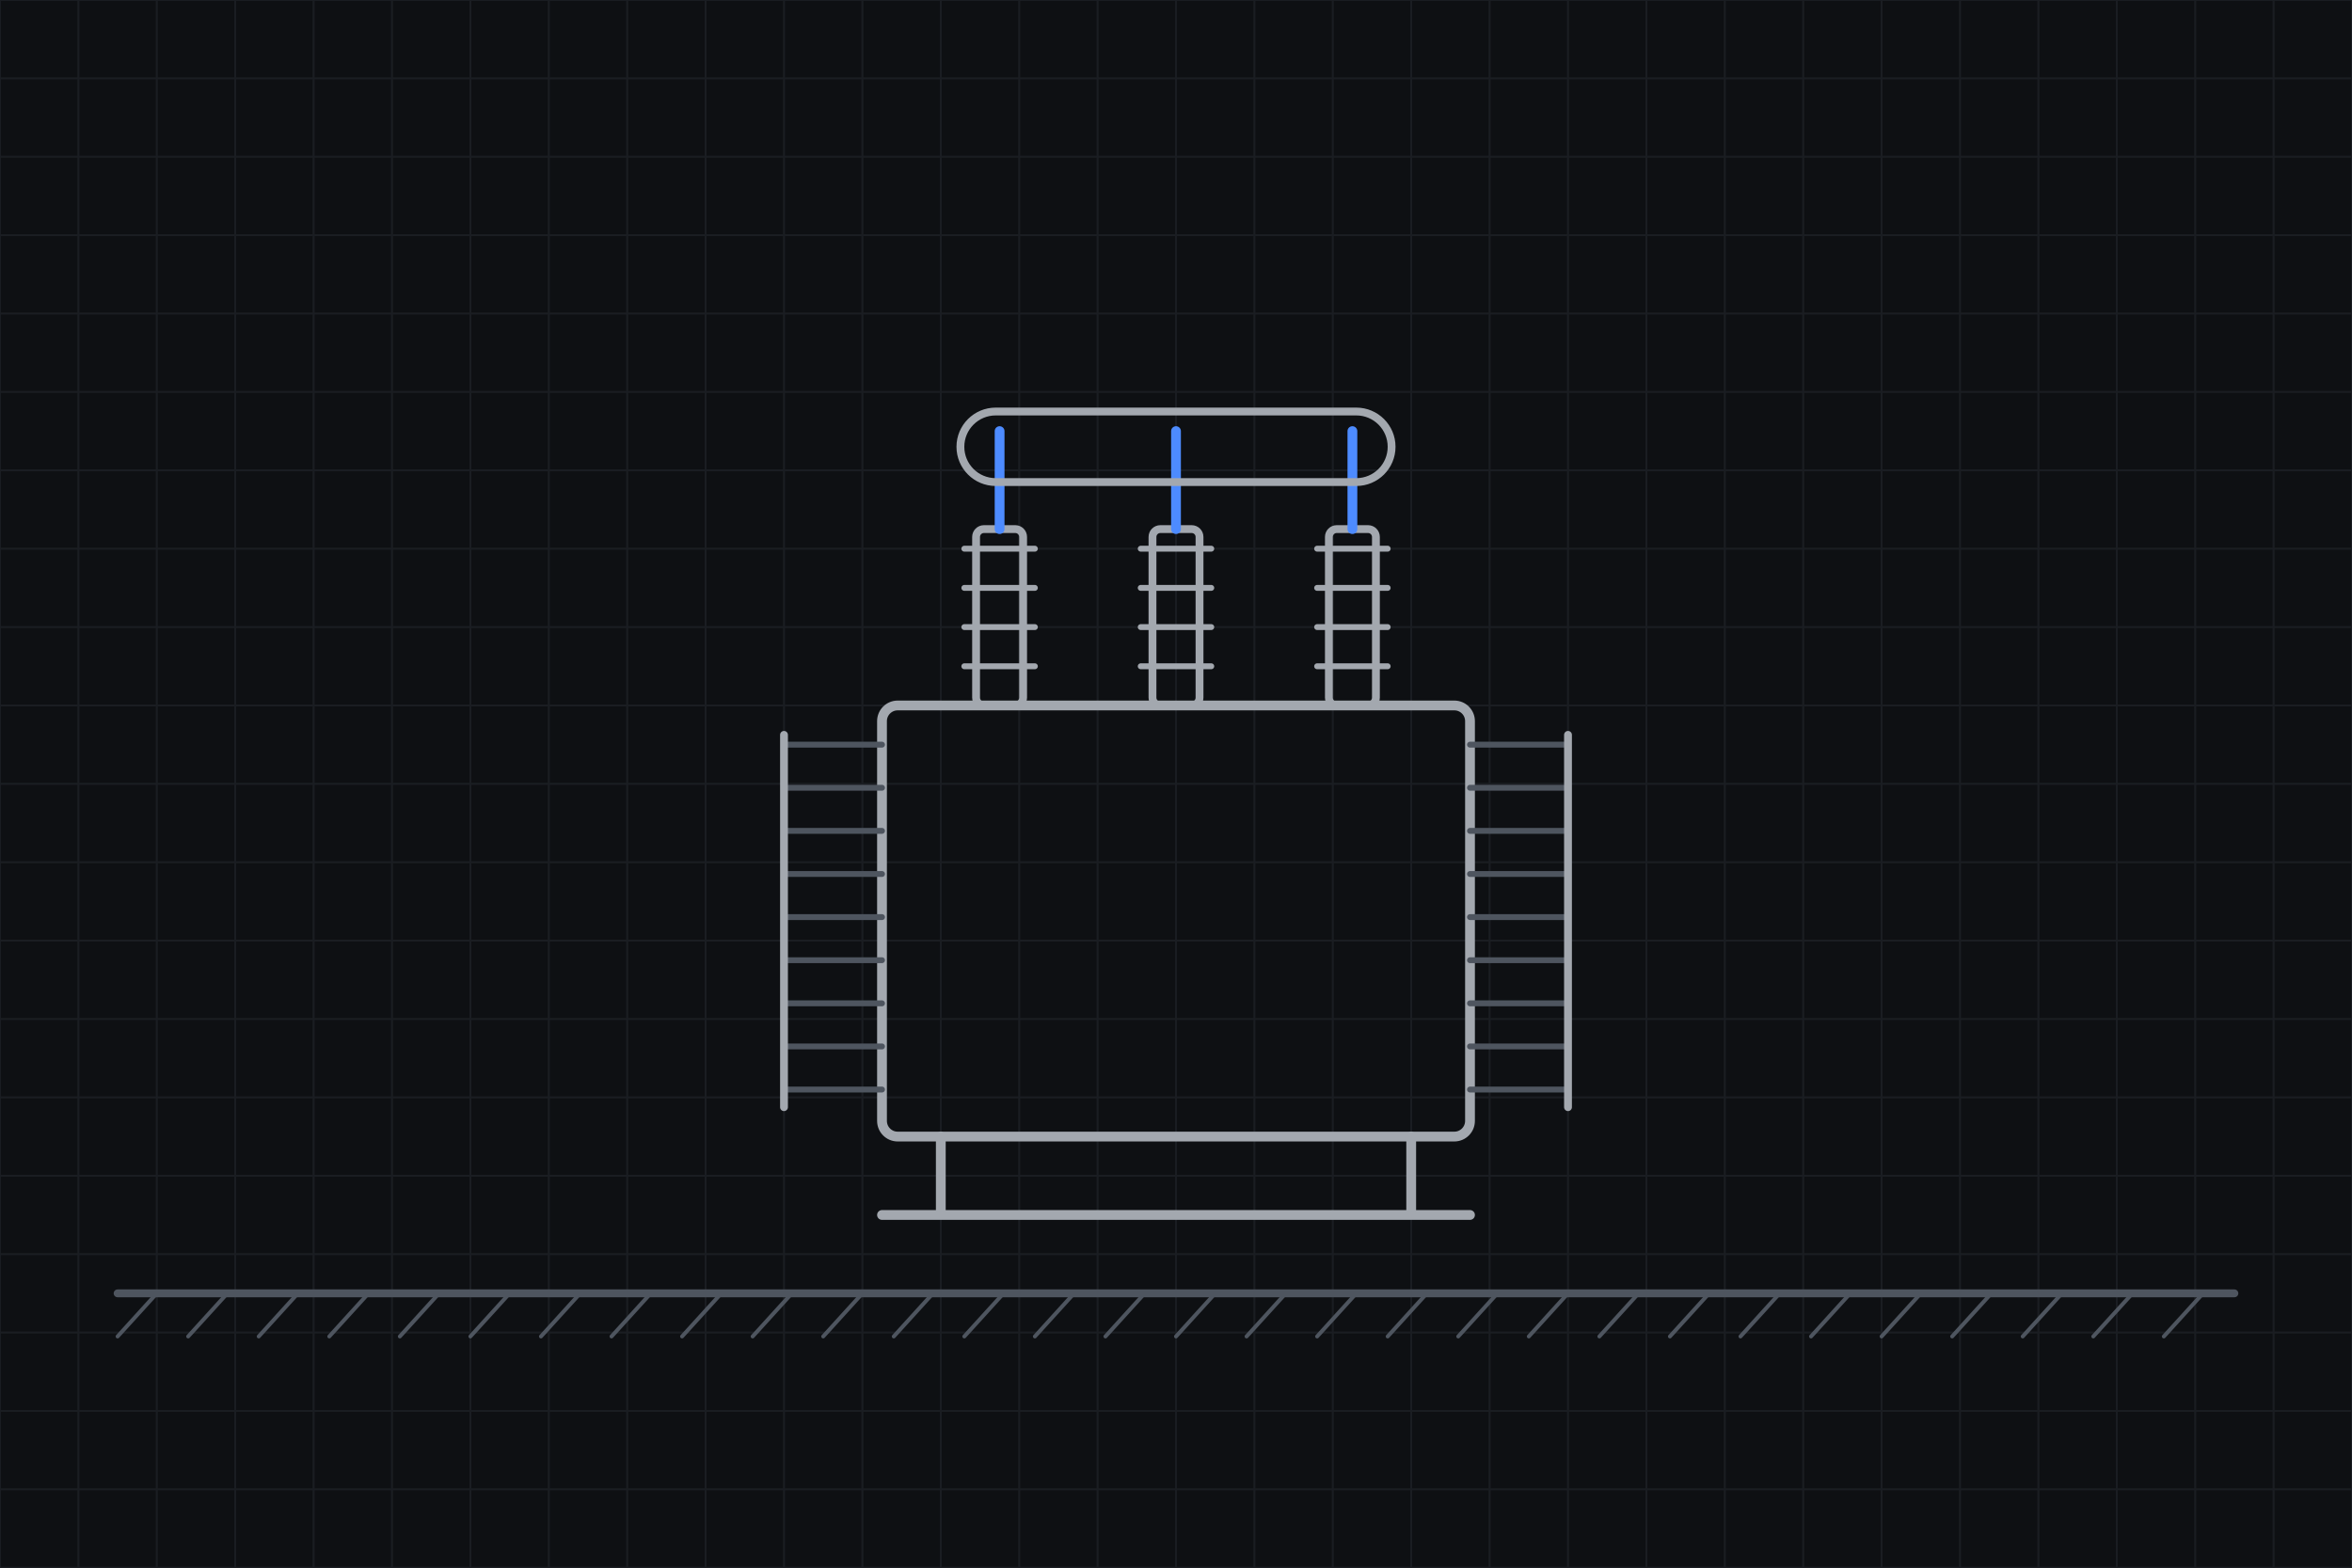
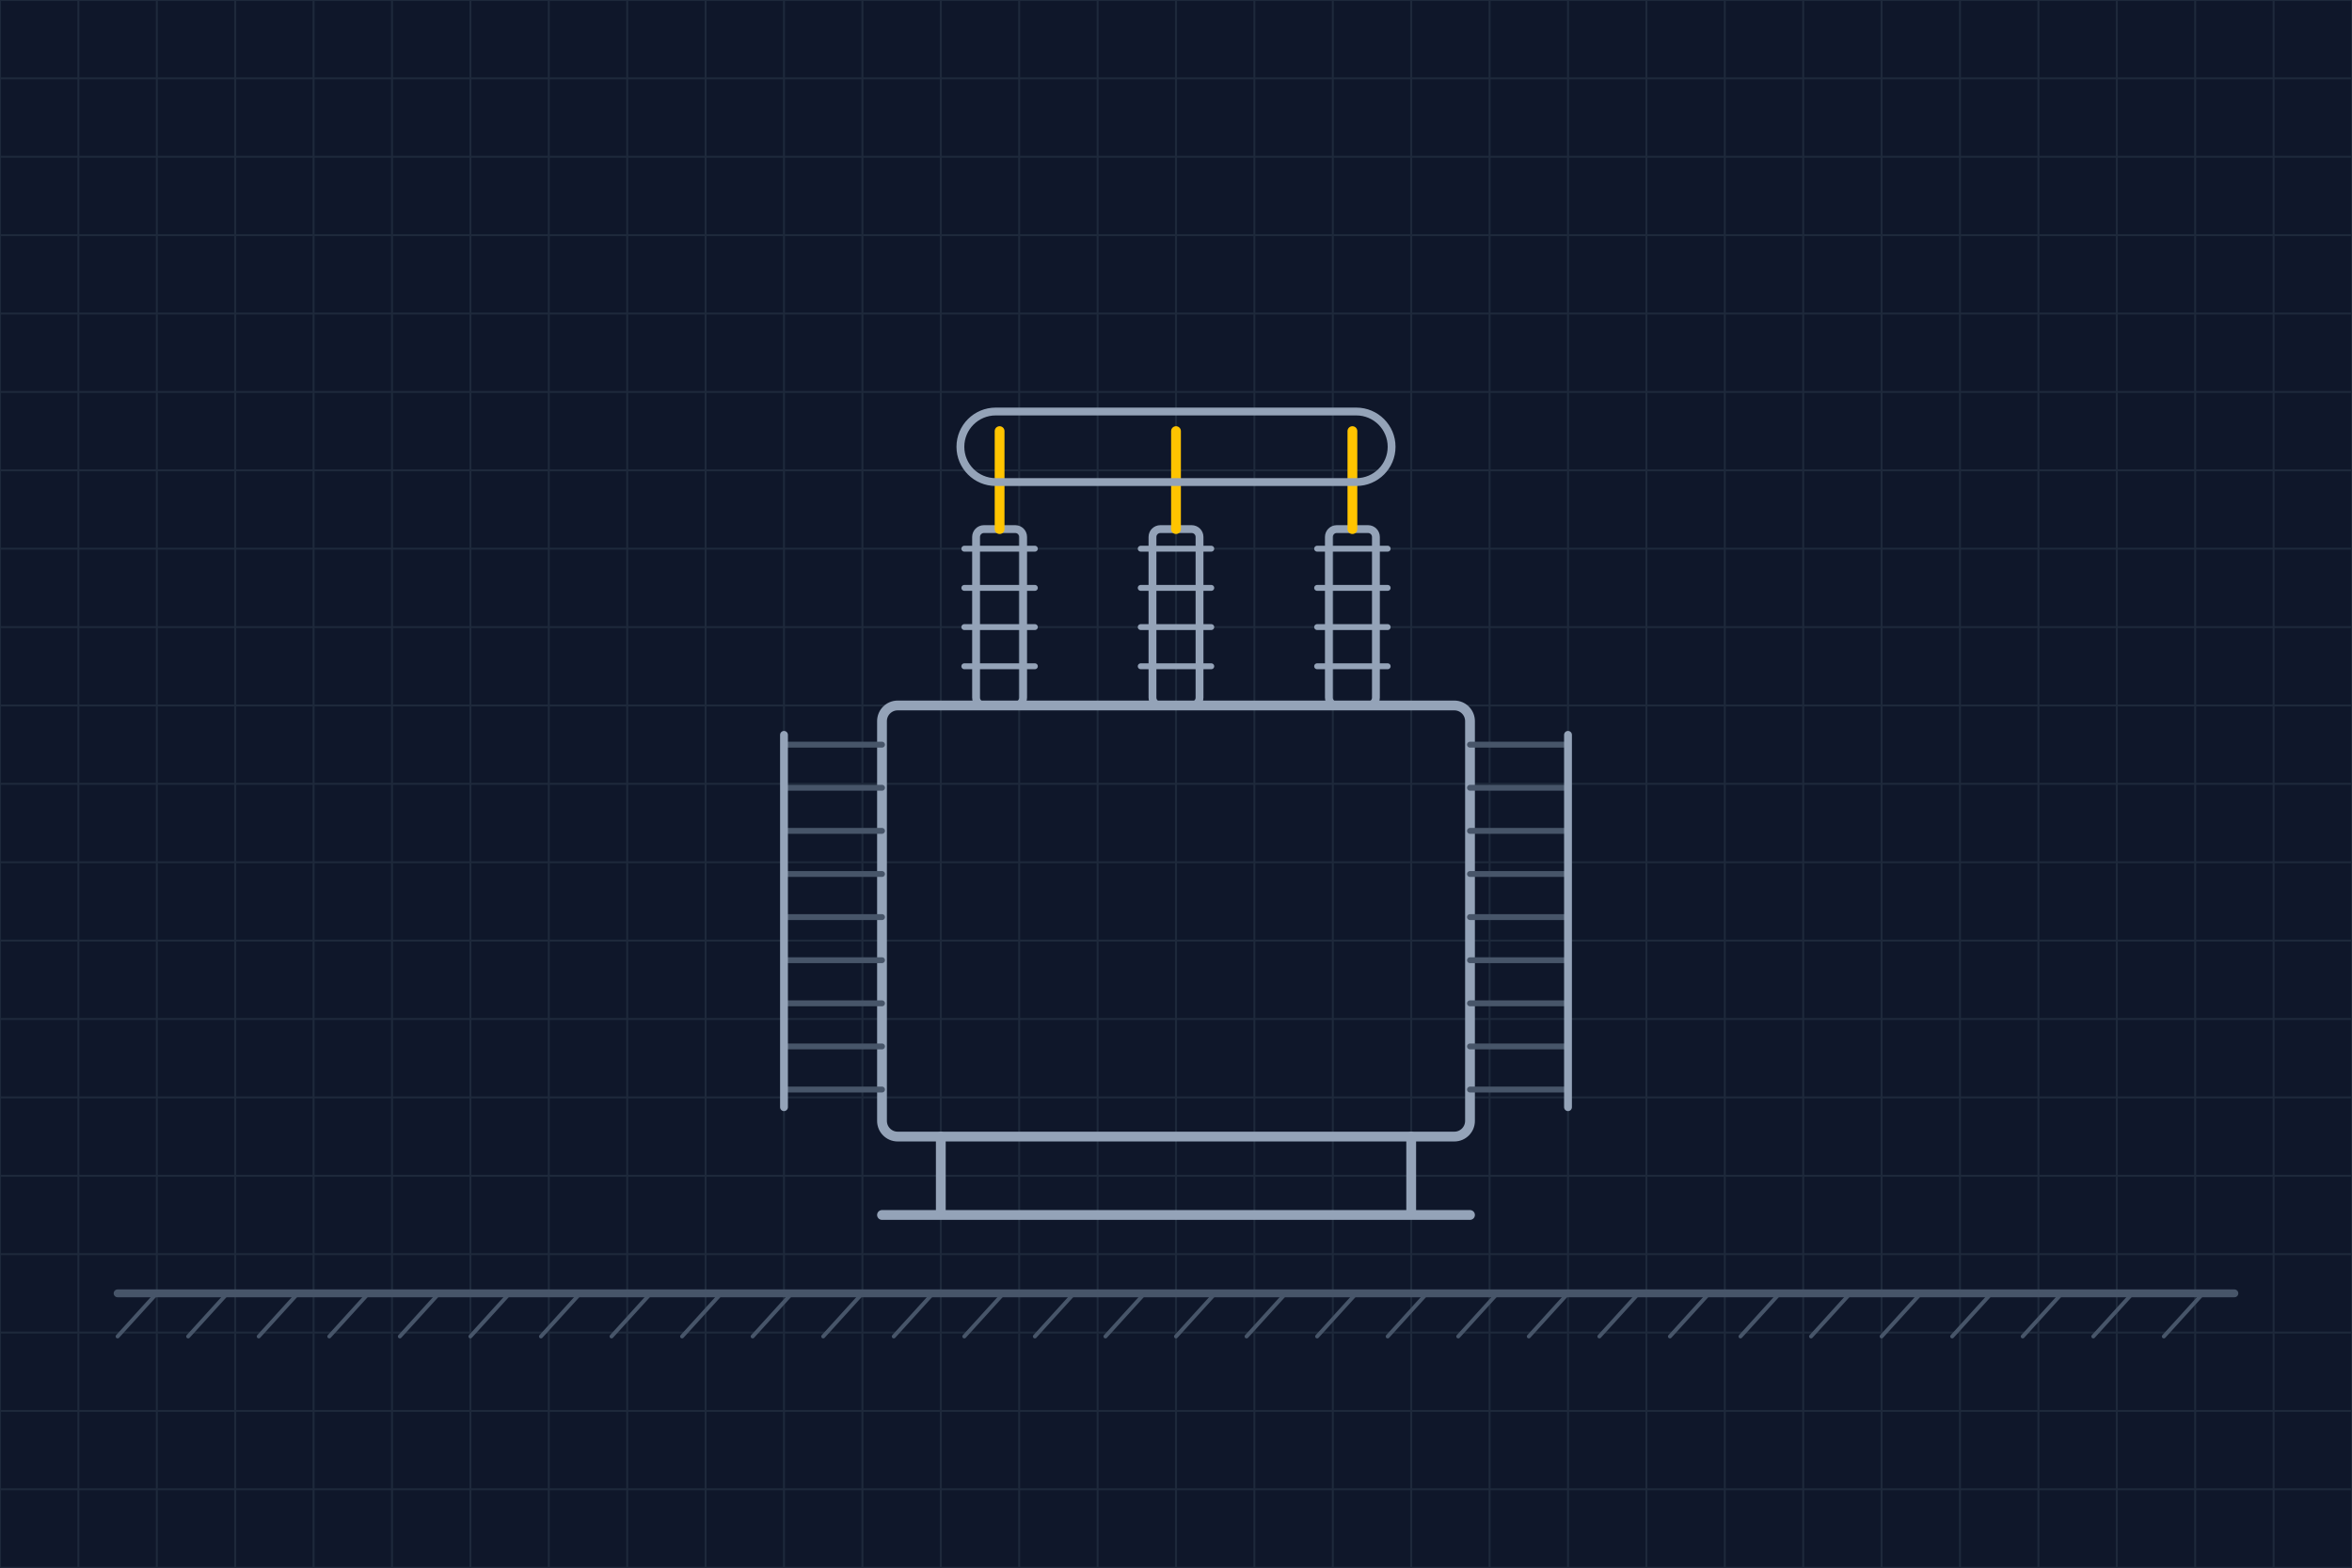
<svg xmlns="http://www.w3.org/2000/svg" viewBox="0 0 1200 800" role="img" aria-label="Transformer">
-   <rect width="1200" height="800" fill="#0E1013" />
-   <g stroke="#1A1D22" stroke-width="1">
+   <rect width="1200" height="800" fill="#0F172A" />
+   <g stroke="#1E293B" stroke-width="1">
    <path d="M0 0V800" />
    <path d="M40 0V800" />
    <path d="M80 0V800" />
    <path d="M120 0V800" />
    <path d="M160 0V800" />
    <path d="M200 0V800" />
    <path d="M240 0V800" />
    <path d="M280 0V800" />
    <path d="M320 0V800" />
    <path d="M360 0V800" />
    <path d="M400 0V800" />
    <path d="M440 0V800" />
    <path d="M480 0V800" />
    <path d="M520 0V800" />
    <path d="M560 0V800" />
    <path d="M600 0V800" />
    <path d="M640 0V800" />
    <path d="M680 0V800" />
    <path d="M720 0V800" />
    <path d="M760 0V800" />
    <path d="M800 0V800" />
    <path d="M840 0V800" />
    <path d="M880 0V800" />
    <path d="M920 0V800" />
    <path d="M960 0V800" />
    <path d="M1000 0V800" />
    <path d="M1040 0V800" />
    <path d="M1080 0V800" />
    <path d="M1120 0V800" />
    <path d="M1160 0V800" />
    <path d="M1200 0V800" />
    <path d="M0 0H1200" />
    <path d="M0 40H1200" />
    <path d="M0 80H1200" />
    <path d="M0 120H1200" />
    <path d="M0 160H1200" />
    <path d="M0 200H1200" />
    <path d="M0 240H1200" />
    <path d="M0 280H1200" />
    <path d="M0 320H1200" />
    <path d="M0 360H1200" />
    <path d="M0 400H1200" />
    <path d="M0 440H1200" />
    <path d="M0 480H1200" />
    <path d="M0 520H1200" />
    <path d="M0 560H1200" />
    <path d="M0 600H1200" />
    <path d="M0 640H1200" />
    <path d="M0 680H1200" />
    <path d="M0 720H1200" />
    <path d="M0 760H1200" />
    <path d="M0 800H1200" />
  </g>
  <g fill="none" stroke-linecap="round" stroke-linejoin="round">
-     <path d="M60 660H1140" stroke="#4E555F" stroke-width="4" />
-     <path d="M80 660l-20 22" stroke="#4E555F" stroke-width="2" />
-     <path d="M116 660l-20 22" stroke="#4E555F" stroke-width="2" />
-     <path d="M152 660l-20 22" stroke="#4E555F" stroke-width="2" />
-     <path d="M188 660l-20 22" stroke="#4E555F" stroke-width="2" />
-     <path d="M224 660l-20 22" stroke="#4E555F" stroke-width="2" />
-     <path d="M260 660l-20 22" stroke="#4E555F" stroke-width="2" />
-     <path d="M296 660l-20 22" stroke="#4E555F" stroke-width="2" />
-     <path d="M332 660l-20 22" stroke="#4E555F" stroke-width="2" />
-     <path d="M368 660l-20 22" stroke="#4E555F" stroke-width="2" />
-     <path d="M404 660l-20 22" stroke="#4E555F" stroke-width="2" />
-     <path d="M440 660l-20 22" stroke="#4E555F" stroke-width="2" />
-     <path d="M476 660l-20 22" stroke="#4E555F" stroke-width="2" />
-     <path d="M512 660l-20 22" stroke="#4E555F" stroke-width="2" />
-     <path d="M548 660l-20 22" stroke="#4E555F" stroke-width="2" />
-     <path d="M584 660l-20 22" stroke="#4E555F" stroke-width="2" />
-     <path d="M620 660l-20 22" stroke="#4E555F" stroke-width="2" />
-     <path d="M656 660l-20 22" stroke="#4E555F" stroke-width="2" />
-     <path d="M692 660l-20 22" stroke="#4E555F" stroke-width="2" />
-     <path d="M728 660l-20 22" stroke="#4E555F" stroke-width="2" />
-     <path d="M764 660l-20 22" stroke="#4E555F" stroke-width="2" />
-     <path d="M800 660l-20 22" stroke="#4E555F" stroke-width="2" />
-     <path d="M836 660l-20 22" stroke="#4E555F" stroke-width="2" />
-     <path d="M872 660l-20 22" stroke="#4E555F" stroke-width="2" />
-     <path d="M908 660l-20 22" stroke="#4E555F" stroke-width="2" />
-     <path d="M944 660l-20 22" stroke="#4E555F" stroke-width="2" />
-     <path d="M980 660l-20 22" stroke="#4E555F" stroke-width="2" />
-     <path d="M1016 660l-20 22" stroke="#4E555F" stroke-width="2" />
-     <path d="M1052 660l-20 22" stroke="#4E555F" stroke-width="2" />
-     <path d="M1088 660l-20 22" stroke="#4E555F" stroke-width="2" />
-     <path d="M1124 660l-20 22" stroke="#4E555F" stroke-width="2" />
-     <rect x="450.0" y="360.0" width="300.0" height="220.0" rx="8" stroke="#A3A8AF" stroke-width="5" />
-     <path d="M400.0 380.0H450.0" stroke="#4E555F" stroke-width="3" />
-     <path d="M750.0 380.0H800.0" stroke="#4E555F" stroke-width="3" />
-     <path d="M400.0 402.0H450.0" stroke="#4E555F" stroke-width="3" />
-     <path d="M750.0 402.0H800.0" stroke="#4E555F" stroke-width="3" />
-     <path d="M400.0 424.0H450.0" stroke="#4E555F" stroke-width="3" />
-     <path d="M750.0 424.0H800.0" stroke="#4E555F" stroke-width="3" />
-     <path d="M400.0 446.0H450.0" stroke="#4E555F" stroke-width="3" />
-     <path d="M750.0 446.0H800.0" stroke="#4E555F" stroke-width="3" />
-     <path d="M400.0 468.0H450.0" stroke="#4E555F" stroke-width="3" />
-     <path d="M750.0 468.0H800.0" stroke="#4E555F" stroke-width="3" />
-     <path d="M400.0 490.0H450.0" stroke="#4E555F" stroke-width="3" />
-     <path d="M750.0 490.0H800.0" stroke="#4E555F" stroke-width="3" />
-     <path d="M400.0 512.0H450.0" stroke="#4E555F" stroke-width="3" />
-     <path d="M750.0 512.0H800.0" stroke="#4E555F" stroke-width="3" />
-     <path d="M400.0 534.0H450.0" stroke="#4E555F" stroke-width="3" />
-     <path d="M750.0 534.0H800.0" stroke="#4E555F" stroke-width="3" />
-     <path d="M400.0 556.0H450.0" stroke="#4E555F" stroke-width="3" />
-     <path d="M750.0 556.0H800.0" stroke="#4E555F" stroke-width="3" />
-     <path d="M400.0 375.0V565.0M800.0 375.0V565.0" stroke="#A3A8AF" stroke-width="4" />
-     <rect x="498.0" y="270.0" width="24.0" height="90.0" rx="4" stroke="#A3A8AF" stroke-width="4" />
-     <path d="M492.0 280.0H528.0" stroke="#A3A8AF" stroke-width="3" />
-     <path d="M492.0 300.0H528.0" stroke="#A3A8AF" stroke-width="3" />
-     <path d="M492.0 320.0H528.0" stroke="#A3A8AF" stroke-width="3" />
-     <path d="M492.0 340.0H528.0" stroke="#A3A8AF" stroke-width="3" />
-     <path d="M510.0 270.0V220.0" stroke="#4D8BFF" stroke-width="5" />
-     <rect x="588.0" y="270.0" width="24.0" height="90.0" rx="4" stroke="#A3A8AF" stroke-width="4" />
-     <path d="M582.0 280.0H618.0" stroke="#A3A8AF" stroke-width="3" />
-     <path d="M582.0 300.0H618.0" stroke="#A3A8AF" stroke-width="3" />
-     <path d="M582.0 320.0H618.0" stroke="#A3A8AF" stroke-width="3" />
-     <path d="M582.0 340.0H618.0" stroke="#A3A8AF" stroke-width="3" />
-     <path d="M600.0 270.0V220.0" stroke="#4D8BFF" stroke-width="5" />
-     <rect x="678.0" y="270.0" width="24.0" height="90.0" rx="4" stroke="#A3A8AF" stroke-width="4" />
-     <path d="M672.0 280.0H708.0" stroke="#A3A8AF" stroke-width="3" />
-     <path d="M672.0 300.0H708.0" stroke="#A3A8AF" stroke-width="3" />
-     <path d="M672.0 320.0H708.0" stroke="#A3A8AF" stroke-width="3" />
-     <path d="M672.0 340.0H708.0" stroke="#A3A8AF" stroke-width="3" />
-     <path d="M690.0 270.0V220.0" stroke="#4D8BFF" stroke-width="5" />
-     <rect x="490.0" y="210.0" width="220.0" height="36.0" rx="18" stroke="#A3A8AF" stroke-width="4" />
-     <path d="M480.0 580.0V620.0M720.0 580.0V620.0M450.0 620.0H750.0" stroke="#A3A8AF" stroke-width="5" />
+     <path d="M60 660H1140" stroke="#475569" stroke-width="4" />
+     <path d="M80 660l-20 22" stroke="#475569" stroke-width="2" />
+     <path d="M116 660l-20 22" stroke="#475569" stroke-width="2" />
+     <path d="M152 660l-20 22" stroke="#475569" stroke-width="2" />
+     <path d="M188 660l-20 22" stroke="#475569" stroke-width="2" />
+     <path d="M224 660l-20 22" stroke="#475569" stroke-width="2" />
+     <path d="M260 660l-20 22" stroke="#475569" stroke-width="2" />
+     <path d="M296 660l-20 22" stroke="#475569" stroke-width="2" />
+     <path d="M332 660l-20 22" stroke="#475569" stroke-width="2" />
+     <path d="M368 660l-20 22" stroke="#475569" stroke-width="2" />
+     <path d="M404 660l-20 22" stroke="#475569" stroke-width="2" />
+     <path d="M440 660l-20 22" stroke="#475569" stroke-width="2" />
+     <path d="M476 660l-20 22" stroke="#475569" stroke-width="2" />
+     <path d="M512 660l-20 22" stroke="#475569" stroke-width="2" />
+     <path d="M548 660l-20 22" stroke="#475569" stroke-width="2" />
+     <path d="M584 660l-20 22" stroke="#475569" stroke-width="2" />
+     <path d="M620 660l-20 22" stroke="#475569" stroke-width="2" />
+     <path d="M656 660l-20 22" stroke="#475569" stroke-width="2" />
+     <path d="M692 660l-20 22" stroke="#475569" stroke-width="2" />
+     <path d="M728 660l-20 22" stroke="#475569" stroke-width="2" />
+     <path d="M764 660l-20 22" stroke="#475569" stroke-width="2" />
+     <path d="M800 660l-20 22" stroke="#475569" stroke-width="2" />
+     <path d="M836 660l-20 22" stroke="#475569" stroke-width="2" />
+     <path d="M872 660l-20 22" stroke="#475569" stroke-width="2" />
+     <path d="M908 660l-20 22" stroke="#475569" stroke-width="2" />
+     <path d="M944 660l-20 22" stroke="#475569" stroke-width="2" />
+     <path d="M980 660l-20 22" stroke="#475569" stroke-width="2" />
+     <path d="M1016 660l-20 22" stroke="#475569" stroke-width="2" />
+     <path d="M1052 660l-20 22" stroke="#475569" stroke-width="2" />
+     <path d="M1088 660l-20 22" stroke="#475569" stroke-width="2" />
+     <path d="M1124 660l-20 22" stroke="#475569" stroke-width="2" />
+     <rect x="450.0" y="360.0" width="300.0" height="220.0" rx="8" stroke="#94A3B8" stroke-width="5" />
+     <path d="M400.0 380.0H450.0" stroke="#475569" stroke-width="3" />
+     <path d="M750.0 380.0H800.0" stroke="#475569" stroke-width="3" />
+     <path d="M400.0 402.0H450.0" stroke="#475569" stroke-width="3" />
+     <path d="M750.0 402.0H800.0" stroke="#475569" stroke-width="3" />
+     <path d="M400.0 424.0H450.0" stroke="#475569" stroke-width="3" />
+     <path d="M750.0 424.0H800.0" stroke="#475569" stroke-width="3" />
+     <path d="M400.0 446.0H450.0" stroke="#475569" stroke-width="3" />
+     <path d="M750.0 446.0H800.0" stroke="#475569" stroke-width="3" />
+     <path d="M400.0 468.0H450.0" stroke="#475569" stroke-width="3" />
+     <path d="M750.0 468.0H800.0" stroke="#475569" stroke-width="3" />
+     <path d="M400.0 490.0H450.0" stroke="#475569" stroke-width="3" />
+     <path d="M750.0 490.0H800.0" stroke="#475569" stroke-width="3" />
+     <path d="M400.0 512.0H450.0" stroke="#475569" stroke-width="3" />
+     <path d="M750.0 512.0H800.0" stroke="#475569" stroke-width="3" />
+     <path d="M400.0 534.0H450.0" stroke="#475569" stroke-width="3" />
+     <path d="M750.0 534.0H800.0" stroke="#475569" stroke-width="3" />
+     <path d="M400.0 556.0H450.0" stroke="#475569" stroke-width="3" />
+     <path d="M750.0 556.0H800.0" stroke="#475569" stroke-width="3" />
+     <path d="M400.0 375.0V565.0M800.0 375.0V565.0" stroke="#94A3B8" stroke-width="4" />
+     <rect x="498.0" y="270.0" width="24.0" height="90.0" rx="4" stroke="#94A3B8" stroke-width="4" />
+     <path d="M492.0 280.0H528.0" stroke="#94A3B8" stroke-width="3" />
+     <path d="M492.0 300.0H528.0" stroke="#94A3B8" stroke-width="3" />
+     <path d="M492.0 320.0H528.0" stroke="#94A3B8" stroke-width="3" />
+     <path d="M492.0 340.0H528.0" stroke="#94A3B8" stroke-width="3" />
+     <path d="M510.0 270.0V220.0" stroke="#FFC400" stroke-width="5" />
+     <rect x="588.0" y="270.0" width="24.0" height="90.0" rx="4" stroke="#94A3B8" stroke-width="4" />
+     <path d="M582.0 280.0H618.0" stroke="#94A3B8" stroke-width="3" />
+     <path d="M582.0 300.0H618.0" stroke="#94A3B8" stroke-width="3" />
+     <path d="M582.0 320.0H618.0" stroke="#94A3B8" stroke-width="3" />
+     <path d="M582.0 340.0H618.0" stroke="#94A3B8" stroke-width="3" />
+     <path d="M600.0 270.0V220.0" stroke="#FFC400" stroke-width="5" />
+     <rect x="678.0" y="270.0" width="24.0" height="90.0" rx="4" stroke="#94A3B8" stroke-width="4" />
+     <path d="M672.0 280.0H708.0" stroke="#94A3B8" stroke-width="3" />
+     <path d="M672.0 300.0H708.0" stroke="#94A3B8" stroke-width="3" />
+     <path d="M672.0 320.0H708.0" stroke="#94A3B8" stroke-width="3" />
+     <path d="M672.0 340.0H708.0" stroke="#94A3B8" stroke-width="3" />
+     <path d="M690.0 270.0V220.0" stroke="#FFC400" stroke-width="5" />
+     <rect x="490.0" y="210.0" width="220.0" height="36.0" rx="18" stroke="#94A3B8" stroke-width="4" />
+     <path d="M480.0 580.0V620.0M720.0 580.0V620.0M450.0 620.0H750.0" stroke="#94A3B8" stroke-width="5" />
  </g>
</svg>
